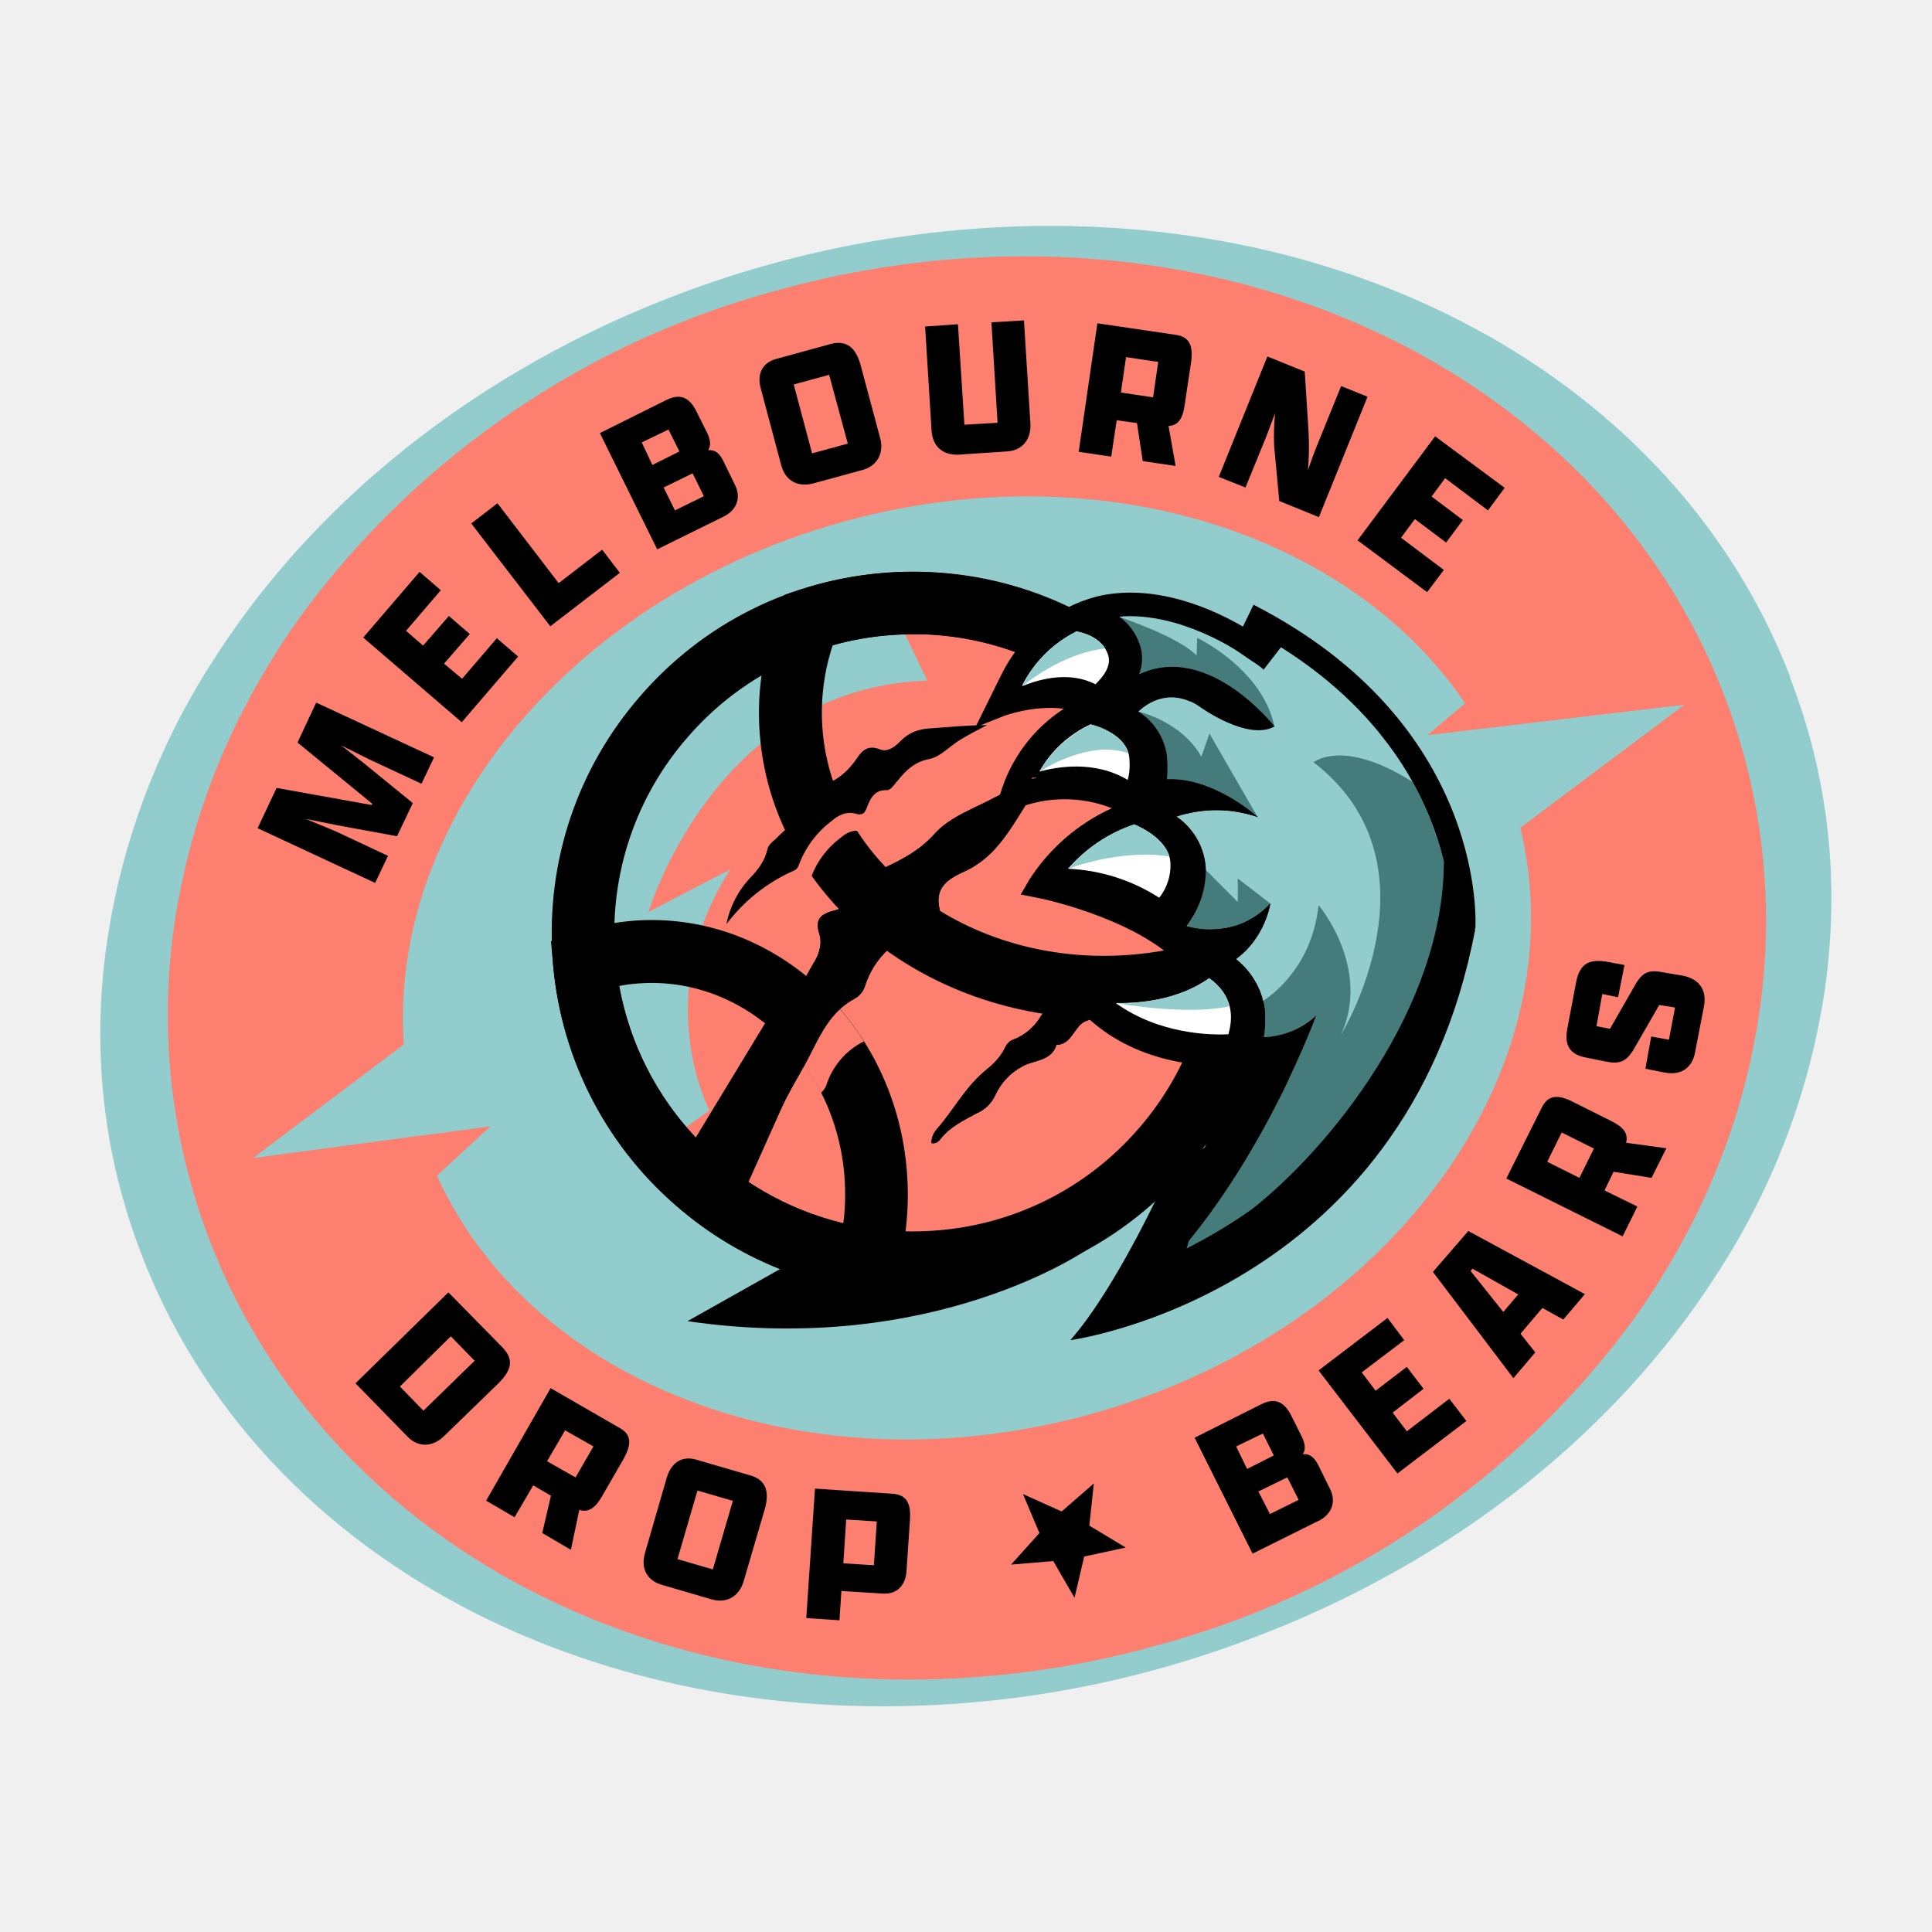
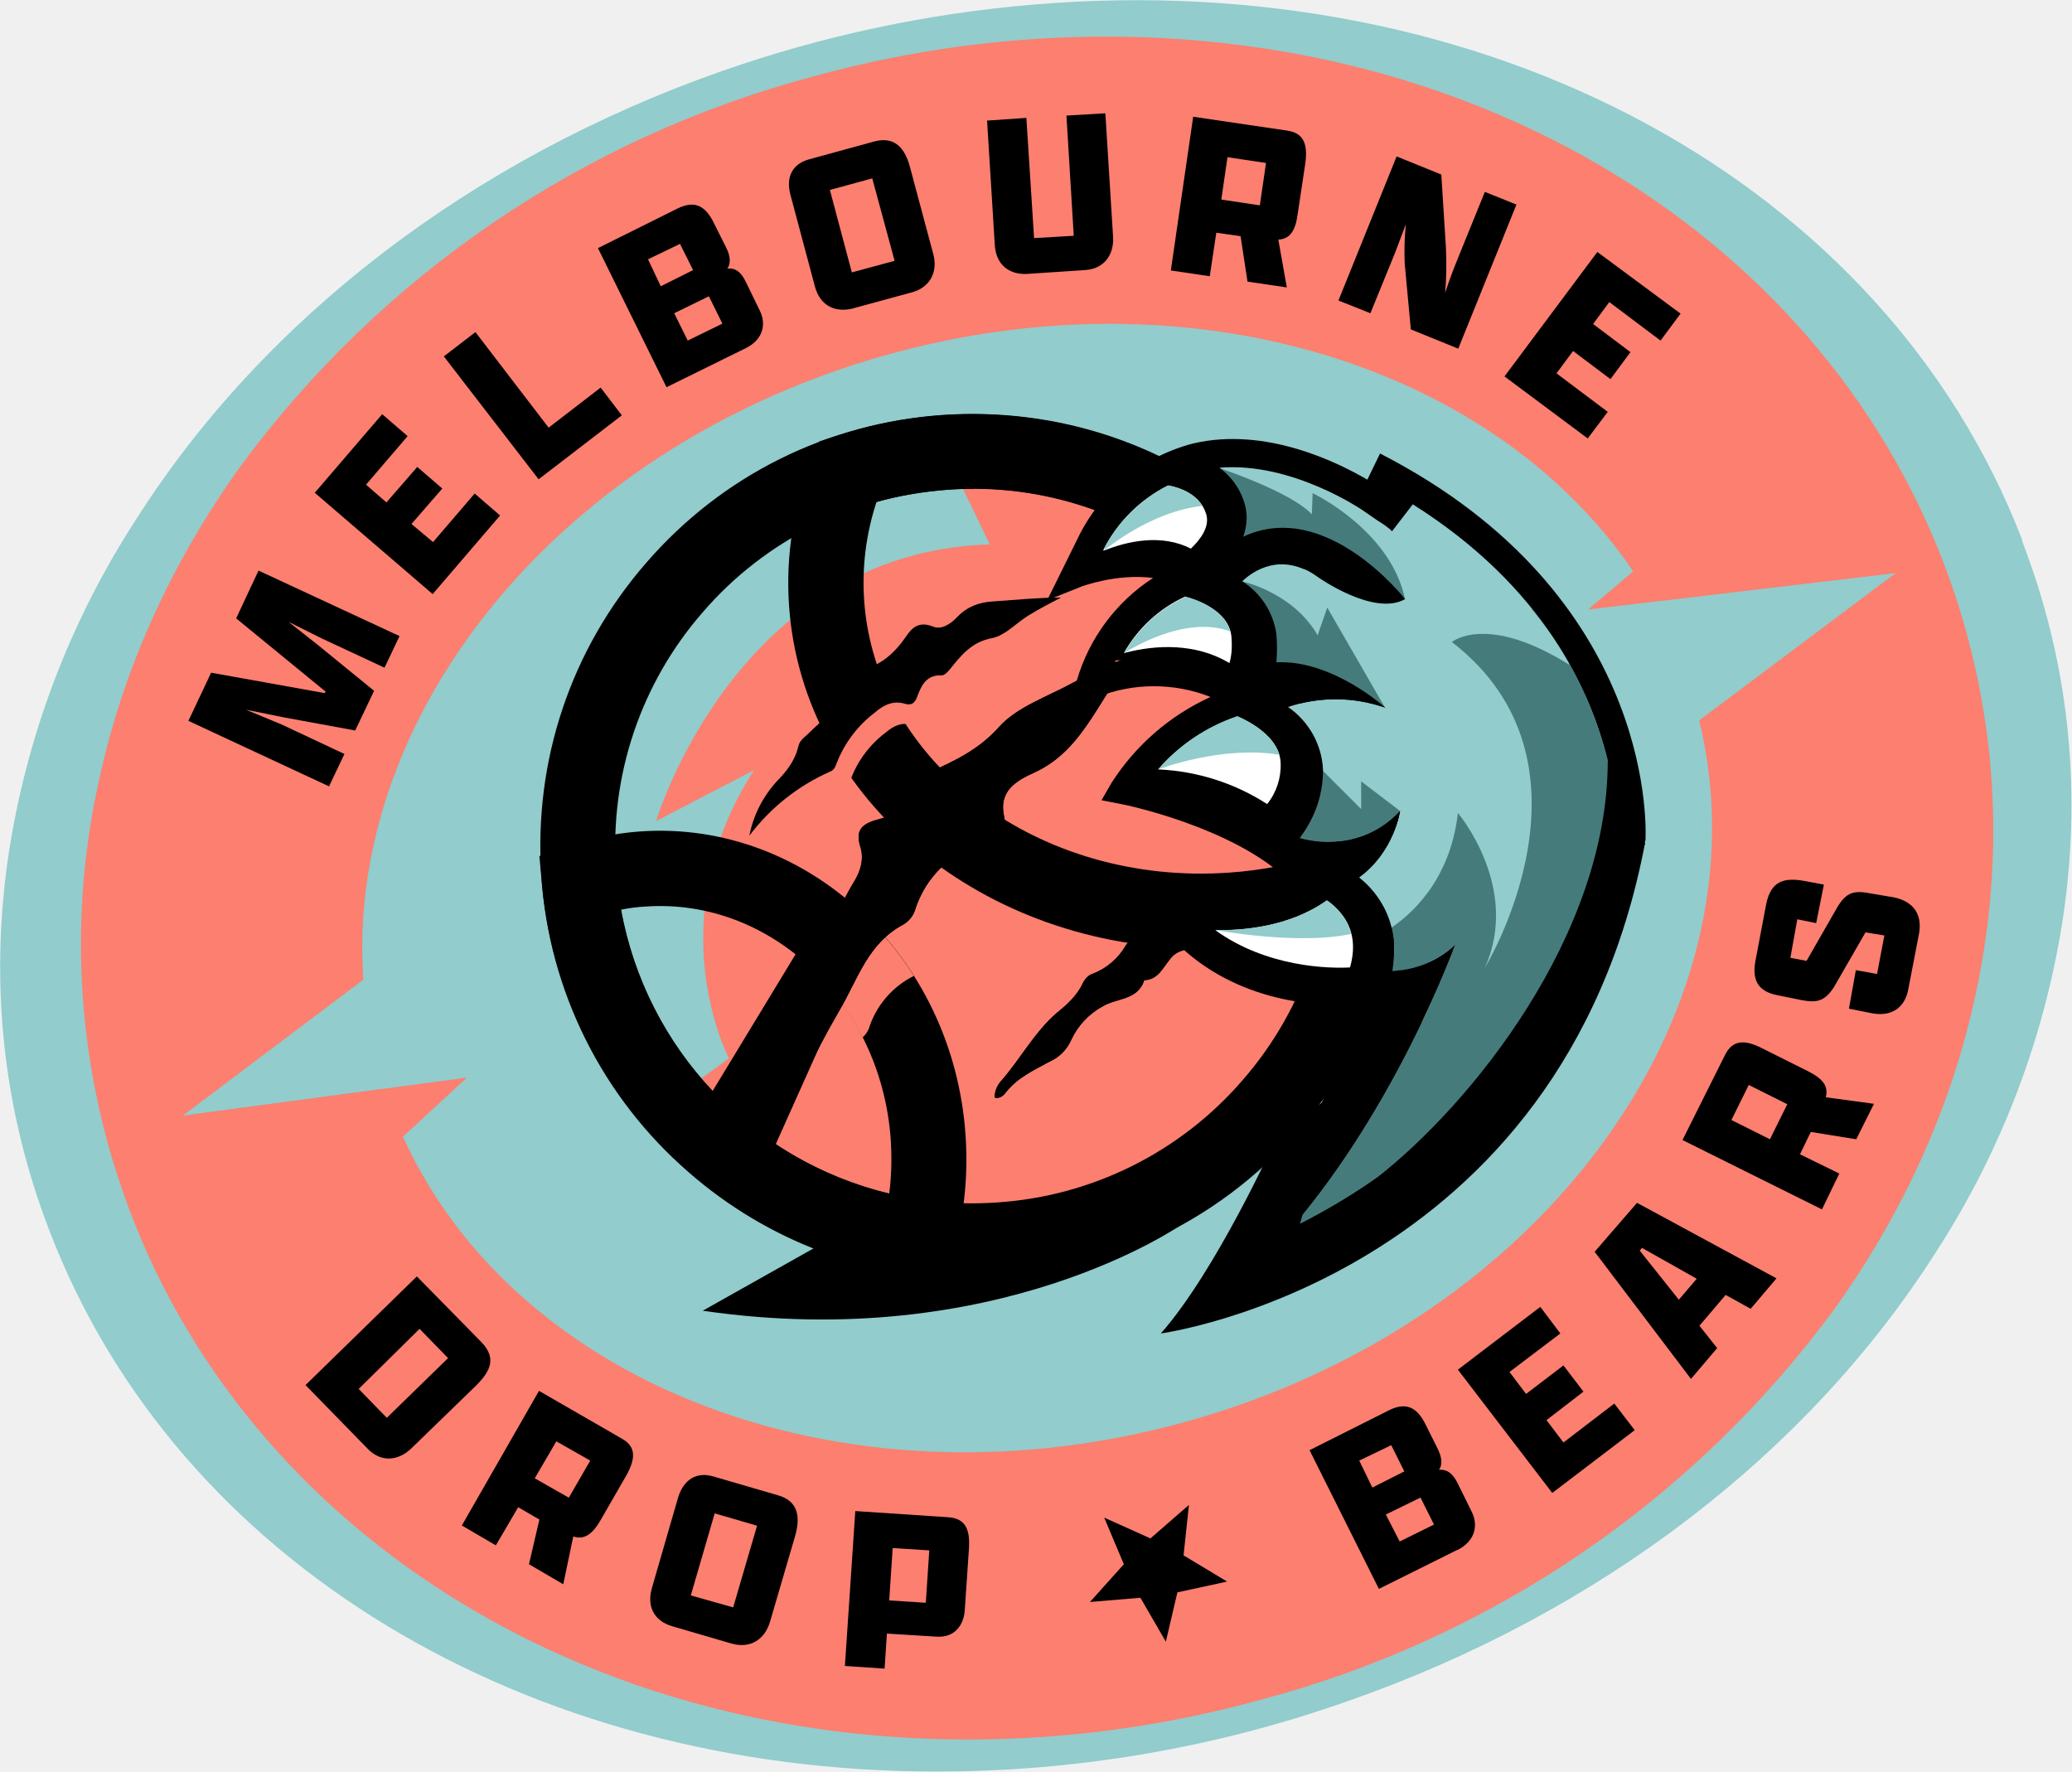
- <svg xmlns="http://www.w3.org/2000/svg" id="Layer_1" viewBox="0 0 600 600">
-   <defs>
-     <style>
+ <svg xmlns="http://www.w3.org/2000/svg" id="Layer_1" version="1.1" width="537.8" height="459.8">
+   <defs id="defs4834">
+     <style id="style4832">
      .cls-1{fill:#fc7f6f}.cls-2{fill:#fff}.cls-4{fill:#92cccc}.cls-5{fill:#457c7b}
    </style>
  </defs>
-   <path class="cls-4" d="M556 210.3c-35.8-93-139-149-256.8-139a327.2 327.2 0 0 0-80.6 17.2c-64.8 22.7-119 64.1-152.4 116.6a220.6 220.6 0 0 0-33 87.6c-4.8 33.3-1.2 66 10.8 97 33 86 123.7 140.2 230 140.2a320 320 0 0 0 107.3-18.4c64.8-22.7 119-64 152.4-116.6a220.6 220.6 0 0 0 33-87.5c4.8-33.4 1.2-66-10.8-97Z" />
-   <path class="cls-1" d="M282.5 521.6c-108.2 0-198-62.2-223.4-154.7a195.3 195.3 0 0 1-2.4-93.8c6.2-29 18.6-56.5 36.7-81.8a270.7 270.7 0 0 1 149-101.4 285.7 285.7 0 0 1 75.7-10.3c108.2 0 198 62.2 223.4 154.7 8.4 30.7 9.2 62.2 2.4 93.8-6.2 29-18.6 56.5-36.7 81.8a270.7 270.7 0 0 1-149 101.4 285.7 285.7 0 0 1-75.7 10.3Z" />
-   <path class="cls-1" d="M282.5 512.9c-104.2 0-190.6-59.6-215-148.3-8-29.3-8.8-59.4-2.3-89.6 6-27.8 18-54.2 35.4-78.6a261.9 261.9 0 0 1 144.1-98c24.2-6.6 48.8-10 73.4-10 104.2 0 190.6 59.6 215 148.2 8 29.3 8.8 59.5 2.3 89.7a212 212 0 0 1-35.3 78.6 261.9 261.9 0 0 1-144.2 98 278 278 0 0 1-73.4 10Z" />
-   <path d="m139.3 401.4 16.8 17.1c3.8 4 2.5 7.3-1.4 11.2L138 445.9c-3 3-7.5 4.2-11.4.3l-16.2-16.6 28.8-28.2Zm-7.8 36.7 15.9-15.5-7.4-7.6-15.8 15.6 7.3 7.5ZM151 466l20-34.9 21.5 12.4c3.6 2 3.7 5 1.2 9.5l-6.8 11.8c-2.1 3.6-4.2 5-7 4.1l-2.6 12.4-8.9-5.2 2.7-11.6-5.5-3.2-5.8 9.9-8.9-5.2Zm27.7-7.1 5.6-9.7-8.8-5-5.6 9.6 8.8 5Zm21.6 23.4 6.8-23.5c1.5-4.9 5-6.7 9.1-5.5l16.8 4.9c5 1.4 6 5.2 4.5 10.5l-6.5 22.2c-1.3 4.6-5 7.2-10 5.8l-15.4-4.5c-4.2-1.2-6.8-4.6-5.3-9.9Zm21.1 5 6.2-21.2-11-3.2-6.2 21.3 11 3.2Zm31.7-25 24.1 1.6c4.6.3 5.7 3.3 5.4 8.1l-1.1 16.2c-.3 3.6-2.5 7-7.3 6.7l-12.9-.8-.6 9.1-10.3-.7 2.7-40.2Zm18.3 23.8.9-13.6-9.5-.6-.9 13.6 9.5.6Zm137.9-13.7L389 482.5l-18-36 20.7-10.4c4.7-2.3 7.4-.4 9.5 3.9l3.1 6.2c1 2.1 1.3 4 .3 5.4 2.2-.2 3.7 1.1 4.9 3.6l3.6 7.3c1.6 3.2 1.2 7.4-3.7 9.9ZM395.6 452l-3.4-6.8-8.3 4 3.4 7 8.3-4.2Zm7.7 13.8-3.5-7-9 4.4 3.6 7 8.9-4.4Zm6.2-40.2 21.4-16.3 5.2 6.9-13.2 10 4.3 5.7 9.7-7.4 5.2 6.8-9.6 7.4 4.4 5.8 13.2-10.1 5.3 6.9-21.4 16.3-24.5-32Zm69.5-19.4-6.8 8 4.6 5.8-6.8 8-25-33 11-12.7 36.2 19.6-6.7 7.9-6.5-3.6Zm-12.2 1.3 4.7-5.5-14.2-8-.6.7 10.2 12.8ZM504 384l-36.2-18 11-22c1.9-3.9 4.9-4.2 9.5-1.9l12 6c4 2 5.4 3.9 4.7 6.8l12.5 1.7-4.6 9.2-11.8-1.9-2.8 5.8 10.2 5-4.6 9.3Zm-9-27.3-10-5-4.5 9.1 10 5 4.5-9.1Zm27.6-53.7c5 1 7.5 4.3 6.6 9.4l-2.8 14.5c-.8 4.4-4 7.2-9.4 6.2l-6-1.2 1.8-10 5.5 1 1.9-10-4.9-.8-8.3 14.4c-2.2 3.2-4 4-8.2 3.2l-6.4-1.3c-5.1-1-6.5-4-5.7-8.7l2.8-14.8c1.2-6 4.4-7.2 10.2-6.1l4.8.9-2 10-4.9-1-1.8 10 4.2.8 8.2-14.3c2.2-3.4 4-4.1 8.5-3.2l5.9 1Zm-408-67.2-8.6-4.3 7.6 6 14.6 11.9-4.9 10.3-18.5-3.4-9.9-2 9.2 3.8 16.4 7.7-4 8.4-36.5-17 5.9-12.5 29.5 5.3.2-.4-23.2-19 5.8-12.4 36.6 17-3.9 8.2-16.3-7.6Zm-1.8-37.8 17.5-20.4 6.6 5.7-10.8 12.6 5.3 4.6 8-9.2 6.5 5.6-8 9.2 5.6 4.7 10.8-12.6 6.6 5.7-17.5 20.4-30.6-26.3Zm33.5-35.4 8.2-6.3 19 24.8 13.5-10.4 5.5 7.2-21.6 16.6-24.6-32Zm78.3-2.1-20.5 10.1-17.8-36.1 20.7-10.3c4.7-2.3 7.4-.4 9.5 4l3.1 6.2c1 2 1.3 4 .3 5.4 2.2-.2 3.6 1 4.8 3.5l3.6 7.4c1.6 3.2 1.2 7.4-3.7 9.8ZM211 140.2l-3.4-6.8-8.3 4 3.3 7 8.4-4.2Zm7.6 13.9-3.5-7.1-9 4.4 3.5 7.1 9-4.4Zm24-9.7-6.3-23.6c-1.4-5 .7-8.3 5-9.4l16.8-4.6c5-1.3 7.8 1.4 9.2 6.7l6 22.4c1.3 4.5-.6 8.8-5.6 10.1l-15.4 4.2c-4.2 1-8.3-.5-9.7-5.8Zm20.7-6.6-5.8-21.4-11 3 5.7 21.4 11-3ZM318 99.5l2 32c.3 4.6-2.2 8.4-7.3 8.7l-15.1 1c-4.4.2-8-2.2-8.3-7.6l-2-32.2 10.2-.7 2 31.2 10.3-.6-1.9-31.2 10.2-.6Zm17 40.8 5.8-39.9 24.4 3.6c4.2.6 5.4 3.4 4.7 8.5l-2 13.3c-.6 4.3-2 6.3-5 6.5l2.2 12.4-10.2-1.5-1.8-11.8-6.3-.9-1.7 11.3-10.2-1.5Zm23.1-16.9 1.6-11-10-1.5-1.6 11 10 1.5Zm39.2 32.3-1.6-17.2a70 70 0 0 1 .3-10.2l-2.8 7.4-6.4 15.7-8.3-3.3 15.1-37.4 11.6 4.7 1.2 19c.2 4.2.1 8.1-.2 11.7 1-3.1 2.1-6 3-8.2l7.3-18 8.2 3.3-15.1 37.4-12.3-5Zm48.4-20.2 21.6 16-5.2 7-13.3-10-4.2 5.7 9.7 7.3-5.2 7-9.7-7.3-4.3 5.8 13.3 10-5.2 6.9-21.6-16.1 24.1-32.3Z" />
-   <ellipse class="cls-4" cx="300.3" cy="300.6" rx="177.3" ry="143.8" transform="rotate(-15.4 300.3 300.6)" />
-   <path d="M362.1 366s-15.3 33.9-29.7 50.2c0 0 104.2-14 125.7-127.4" />
-   <circle class="cls-1" cx="283.6" cy="289.7" r="102.5" />
-   <path class="cls-4" d="m288 211.4-11.5-23.9-20.8 3.6a102.5 102.5 0 0 0-50.5 164.7l15.1-11s-18.7-35.5 6.5-74.8l-25.4 13.2s20.8-69.8 86.6-71.8Z" />
-   <path d="M283.4 402c-27 0-53-9.7-73.5-27.6a111.5 111.5 0 0 1-38.3-77c-2-29.8 7.6-58.7 27.3-81.3 19.7-22.7 47-36.2 76.9-38.3 29.9-2 58.8 7.6 81.4 27.3 22.6 19.7 36.2 47 38.3 76.9 2 30-7.6 58.8-27.3 81.4a111.5 111.5 0 0 1-84.8 38.6Zm.3-205c-2.2 0-4.4 0-6.5.2a92.1 92.1 0 0 0-63.6 31.7A92.1 92.1 0 0 0 191 296a92.1 92.1 0 0 0 31.6 63.6 92.2 92.2 0 0 0 67.3 22.6 92.1 92.1 0 0 0 63.6-31.6 92.1 92.1 0 0 0 22.6-67.3 92.1 92.1 0 0 0-31.6-63.6 92 92 0 0 0-60.8-22.8Z" />
-   <path d="m276.8 402.1-8.6-1.2a112.6 112.6 0 0 1-96.4-101l-.7-7.6 7.2-2.5a74 74 0 0 1 19-3.9c43.3-3 81.2 32.3 84.4 78.7.7 10-.2 19.7-2.7 29.2l-2.2 8.3Zm-84.5-96a93 93 0 0 0 69.6 73.8c.6-4.6.7-9.2.4-14-2.5-35.6-31-62.8-63.7-60.5-2.1.1-4.2.4-6.3.8Z" />
-   <path class="cls-1" d="M257 309.2c-.6.5-1 1-1.2 1.9-.5 4.5-3.9 5.9-7.3 6.8-3.5 1-4.5 2.4-3.4 5.9l.2 1.4c3.8 4.2 7 9 9.7 14.2.7-.7 1.3-1.5 1.6-2.3a23 23 0 0 1 11.7-13.7 82 82 0 0 0-11.3-14.2Z" />
-   <path d="M342.8 316.3c-56.3 0-103.4-38.5-106.9-89-.9-13.1 1.2-26 6.1-38.4l1.7-4.2 4.3-1.4a112.4 112.4 0 0 1 147.4 115.6l-.5 6-5.5 2.2a121.2 121.2 0 0 1-46.6 9.2Zm-84.2-115.9a66.9 66.9 0 0 0-3.2 25.6c3 42.3 45.4 74 94.6 70.6 9-.6 17.9-2.4 26.3-5.3 0-2.7 0-5.3-.2-8a92.2 92.2 0 0 0-31.6-63.5 92.2 92.2 0 0 0-67.3-22.6c-6.3.4-12.6 1.5-18.6 3.2Z" />
-   <path class="cls-5" d="M368.5 387.8c5.6-2.9 12.4-6.7 19.7-11.8 29.1-19 64.7-63.5 60.2-108.4a99.6 99.6 0 0 0-19.6-39.3l-26.5 2.2 5.8 27.8-18.7 45.8 1 1.7a24.5 24.5 0 0 1 2 16.3c3.5 0 9.8-1 16.4-6.8 0 0-14 38.6-39.6 70l-.7 2.5Z" />
-   <path class="cls-4" d="M408 236.7s9-7.5 30.5 6c-1.6-4.4-8-12.4-12.2-17.3l-.5-.7-14-16.1c-5.2-1.6-9.4-4.6-14-7.5l-5 6.3c-1-1-2.1-7.3-3.5-8.3l-2.2 5.1-1.8-1.2c-.2-.2-18.7-13-37.7-11.4 2.6 2 5 4.6 6.4 8.5 1.2 3.3.9 6.5-.2 9.4 21.5-10.1 42 16.2 42 16.2-8 4.6-22.6-5.8-22.6-5.8-9.6-6.8-17-1.5-19.7 1.1 4.2 3 8.1 7.4 8.8 13.8a32 32 0 0 1 0 7.3c14.7-.8 28.4 11.7 28.4 11.7a39 39 0 0 0-25.3-.2 21 21 0 0 1 9 16.4 28 28 0 0 1-5.9 17.6c3.5 1 16 3.6 26-7 0 0-1.5 10.6-10.7 17.3a23.1 23.1 0 0 1 8.4 13c4.5-3 15.3-11.8 17.3-29.8 0 0 16.4 19.3 7 40.2 0 0 32.4-53-8.6-84.6Z" />
-   <path class="cls-5" d="M384.4 272.9v7.2l-10-10a28 28 0 0 1-5.9 17.5c3.5 1 16 3.6 26-7l-10-7.7ZM353.5 221s13.2 2.8 19.6 14l2.5-7.2 15 26-12.2-5.2-19.4-2.8-2-16.5m-9.4-37.7s18.5 6.1 24 12l.2-5.5s20.3 9.6 24 27.6l-23.5-9.3-10.2-5-9.5 3-3.8-14.3" />
-   <path d="m458 288.8.2-.7c0-.6 3.8-61-65.5-98.5l-3.4-1.8-3.3 6.8c-7.7-4.5-26.4-13.8-45.2-9.4a46 46 0 0 0-30 24.7l-7.9 16 9-3.6c.1 0 9-3.4 18.5-2.2a47.6 47.6 0 0 0-19.8 26.6l-2.2 7.7 7.3-3.3a40 40 0 0 1 29.6-.1 60 60 0 0 0-25.7 22.3l-2.6 4.5 5.1 1c.3 0 28.8 5.8 43.3 19.7a111 111 0 0 1-28.7 8.3l-6.8 1 4.7 5.1c15.7 17.2 37.8 18.5 48 18-3 11.7-12.3 42.2-31 64.5l-8 9.6 12-3.7c.7-.2 79.1-25 102.5-112.5Zm-9.6-21.2c0 45.3-35.5 89.2-60.2 108.4-8.3 5.8-16 10-22 12.9 27.5-31.9 42.6-73.6 42.6-73.6a25.2 25.2 0 0 1-16.3 6.8c1-6 .4-11.5-2.1-16.3a25.4 25.4 0 0 0-6.6-8c9.2-6.6 10.7-17.2 10.7-17.2-10 10.6-22.6 8-26 7 3-4 6-9.8 6-17.6a21 21 0 0 0-9.1-16.4 39 39 0 0 1 25.3.2S377 241.3 362.4 242c.2-2.1.2-4.6 0-7.3a19.4 19.4 0 0 0-9-13.8c2.9-2.6 10.2-8 19.8-1 0 0 14.5 10.3 22.6 5.7 0 0-20.5-26.3-42-16.2 1-2.9 1.3-6 .1-9.4a17.7 17.7 0 0 0-6.3-8.5c19-1.6 37.5 11.2 37.7 11.4l3.5 2.4s2.8 1.7 3.6 2.7l5.4-7c34 21.4 46.2 48.4 50.6 66.5Zm-128-25.7.3-.4h2.4c-1 0-1.8.3-2.7.4Z" />
-   <path class="cls-2" d="M352.2 256c2.8 1.2 11.1 5.3 11.3 12.2a16 16 0 0 1-3.5 10.6 56.7 56.7 0 0 0-28.3-9 47.3 47.3 0 0 1 20.5-13.7Zm-13.4-31c2.7.7 11.1 3.5 11.9 10.1.3 3.2 0 5.5-.5 7.1-10.4-6.2-22-4-27.4-2.6a35 35 0 0 1 16-14.7Zm-4.5-28.9c2.1.4 8 1.8 9.8 7.2 1.2 3.4-1.4 6.8-3.9 9.2-7.8-4-16.7-1.8-22.3.4l-.5.1a37.8 37.8 0 0 1 16.9-16.9Zm12.1 115.4c7 .2 19.4-.8 29.1-7.7a17 17 0 0 1 5 5.3c2 3.5 2.3 7.5 1 12.1-5.4.3-21.6 0-35-9.7Z" />
-   <path class="cls-4" d="M381.8 312.6c-.3-1.2-.7-2.4-1.3-3.5a17 17 0 0 0-5-5.3c-9.8 7-22 7.8-29 7.7 0 0 21.6 4 35.3 1Zm-47.5-116.5a38 38 0 0 0-16.5 16.1v.7s11.7-10 25.4-11.5c-2.4-3.8-7-5-9-5.3Zm28.9 69.9c-1.7-5.6-8.5-9-11-10a47 47 0 0 0-20.5 13.8s16.4-6.3 31.5-3.8Zm-12.8-32c-1.5-5.8-9-8.4-11.5-9a35 35 0 0 0-16 14.6s15.3-10.2 27.6-5.6Z" />
-   <path d="M338 387.8s-47.8 33.7-124.5 22.5l32-18" />
-   <path class="cls-1" d="M231.7 288.9c1-5 3.3-9.3 6.8-13a17 17 0 0 0 4.6-7.7c.3-1.3 1.2-2 2-2.8 4-4 8.7-7.2 11-12.6a4.7 4.7 0 0 1 2.8-2.6c4-1.4 6.8-4 9.1-7.5 1.4-2 3.1-3.6 6.2-2.4 2.2.9 4.3-.6 5.8-2.2a12 12 0 0 1 8.4-3.6c5.2-.4 10.3-.9 15.7-1l-7.7 4.4c-2.8 1.7-5.3 4.6-8.2 5-5 1-7.3 4.2-10 7.5-.4.6-1.2 1.3-1.8 1.2-3.6 0-4.8 2.5-5.8 5.2-.5 1.4-1.2 1.9-2.7 1.5-2.8-.9-5 .3-7 2a27 27 0 0 0-9 12.1c-.3.8-.7 1.4-1.5 1.7-7.7 3-13.3 8.6-18.6 14.8Z" />
-   <path d="M353.4 307c-5.7 2.7-9.7 8-15.9 10a6 6 0 0 0-2.9 2.3c-1.8 2.2-3 5.1-6.5 5.2-1.7 5.3-7.2 4.6-10.8 6.8a19 19 0 0 0-8.2 8.8 11 11 0 0 1-5.7 5.6c-4 2.2-8.2 4.1-11.2 7.9-.6.8-1.5 1.7-2.9 1.4-.1-1.7.7-3.3 1.7-4.4 5-5.7 8.6-12.6 14.4-17.6 2.7-2.2 5.3-4.5 6.8-7.8.5-1 1.4-2 2.4-2.3a17 17 0 0 0 8.7-7.4c1-1.5 2.3-2.7 4.6-1.9 1.5.6 3.3.2 4.2-1 3.4-4.4 8.4-4.6 13.2-5.3l7.6-1.5.5 1.2Z" />
-   <path d="M353.4 307c-5.7 2.7-9.7 8-15.9 10a6 6 0 0 0-2.9 2.3c-1.8 2.2-3 5.1-6.5 5.2-1.7 5.3-7.2 4.6-10.8 6.8a19 19 0 0 0-8.2 8.8 11 11 0 0 1-5.7 5.6c-4 2.2-8.2 4.1-11.2 7.9-.6.8-1.5 1.7-2.9 1.4-.1-1.7.7-3.3 1.7-4.4 5-5.7 8.6-12.6 14.4-17.6 2.7-2.2 5.3-4.5 6.8-7.8.5-1 1.4-2 2.4-2.3a17 17 0 0 0 8.7-7.4c1-1.5 2.3-2.7 4.6-1.9 1.5.6 3.3.2 4.2-1 3.4-4.4 8.4-4.6 13.2-5.3l7.6-1.5.5 1.2Zm-127.8 70.7c1.8-10.3 4.2-20 5-30 1-13.4 2.2-26.2 13.6-35.7 3.7-3.1 5.7-8.3 8.3-12.6 1.8-2.8 2.9-6 2-9.2-1.4-4.3-.1-6.1 4.1-7.3 4.2-1.1 8.4-2.8 9-8.4.3-2.4 2.9-3.2 4.9-4 6.5-3 12.6-5.8 17.8-11.6 4.8-5.4 12.8-8 19.5-11.7A106 106 0 0 1 326 240c-9.4 9.8-12.9 24.4-26.4 30.6-4.8 2.2-9.5 4.8-7.8 11.8.7 2.7-2.2 4.3-4.3 5.2-8.9 3.8-16 9.3-19 19a6.9 6.9 0 0 1-3 3.5c-9.2 4.9-11.8 14.3-16.6 22.4a258.6 258.6 0 0 0-18.3 38.7c-.9 2.3-2 4.7-5 6.5Z" />
-   <path d="M225.6 377.7c1.8-10.3 4.2-20 5-30 1-13.4 2.2-26.2 13.6-35.7 3.7-3.1 5.7-8.3 8.3-12.6 1.8-2.8 2.9-6 2-9.2-1.4-4.3-.1-6.1 4.1-7.3 4.2-1.1 8.4-2.8 9-8.4.3-2.4 2.9-3.2 4.9-4 6.5-3 12.6-5.8 17.8-11.6 4.8-5.4 12.8-8 19.5-11.7A106 106 0 0 1 326 240c-9.4 9.8-12.9 24.4-26.4 30.6-4.8 2.2-9.5 4.8-7.8 11.8.7 2.7-2.2 4.3-4.3 5.2-8.9 3.8-16 9.3-19 19a6.9 6.9 0 0 1-3 3.5c-9.2 4.9-11.8 14.3-16.6 22.4a258.6 258.6 0 0 0-18.3 38.7c-.9 2.3-2 4.7-5 6.5Z" />
-   <path d="m240.8 312.5-27.3 45 17.1 13.7 24.6-54.9-14.4-3.8zM225.6 287a29.1 29.1 0 0 1 7.5-14.5c2.4-2.5 4.4-5.2 5.2-8.6.3-1.5 1.3-2.2 2.3-3.1 4.4-4.4 9.7-8.1 12.3-14.2a5.2 5.2 0 0 1 3-2.9c4.5-1.5 7.7-4.5 10.3-8.3 1.6-2.4 3.4-4.1 7-2.7 2.3 1 4.7-.7 6.4-2.5 2.6-2.7 5.7-3.8 9.3-4 5.8-.4 11.6-1 17.6-1-2.9 1.5-5.8 3-8.7 4.8-3 1.9-5.8 5-9.1 5.7-5.5 1-8.2 4.6-11.2 8.3-.5.6-1.3 1.4-2 1.4-4-.2-5.3 2.7-6.4 5.7-.6 1.5-1.4 2.1-3 1.7-3.2-1-5.7.3-8 2.3a30.3 30.3 0 0 0-10 13.5c-.3.9-.8 1.5-1.6 1.8a53 53 0 0 0-20.9 16.6Z" />
-   <path class="cls-4" d="m139.7 313.6-61.2 46.1 82.7-11.1m293.3-121.7 68.7-8.1-60.3 45.2" />
-   <path class="cls-1" d="m78.5 359.7 73.8-9.9-23.2 21.4m394.1-152.4-79.9 9.5 21.9-18.5 58 9z" />
-   <path d="m329.7 469.4 10-8.7-1.4 13.1 11.3 6.8-12.9 2.8-3 12.8-6.6-11.4-13.1 1.1 8.8-9.8-5.1-12.1 12 5.4z" />
+   <g id="g4962" transform="translate(-31.1 -70.1)">
+     <path class="cls-4" d="M556 210.3c-35.8-93-139-149-256.8-139a327.2 327.2 0 0 0-80.6 17.2c-64.8 22.7-119 64.1-152.3 116.6a220.6 220.6 0 0 0-33.1 87.6c-4.8 33.3-1.2 66 10.8 97 33 86 123.7 140.2 230 140.2a320 320 0 0 0 107.3-18.4c64.8-22.7 119-64 152.4-116.6a220.6 220.6 0 0 0 33-87.5c4.8-33.4 1.2-66-10.8-97z" id="path4838" fill="#92cccc" />
+     <path class="cls-1" d="M282.5 521.6c-108.2 0-198-62.2-223.4-154.7a195.3 195.3 0 0 1-2.4-93.8c6.2-29 18.6-56.5 36.7-81.8a270.7 270.7 0 0 1 149-101.4 285.7 285.7 0 0 1 75.7-10.3c108.2 0 198 62.2 223.4 154.7 8.4 30.6 9.2 62.2 2.4 93.8-6.2 29-18.6 56.5-36.7 81.8a270.7 270.7 0 0 1-149 101.4 285.7 285.7 0 0 1-75.7 10.3z" id="path4840" fill="#fc7f6f" />
+     <path class="cls-1" d="M282.5 512.9c-104.2 0-190.6-59.6-215-148.3-8-29.3-8.8-59.4-2.3-89.6 6-27.8 18-54.2 35.4-78.6a261.9 261.9 0 0 1 144.1-98c24.2-6.6 48.8-10 73.4-10 104.2 0 190.6 59.6 215 148.2 8 29.3 8.8 59.5 2.3 89.7a212 212 0 0 1-35.3 78.6 261.9 261.9 0 0 1-144.2 98 278 278 0 0 1-73.4 10z" id="path4842" fill="#fc7f6f" />
+     <g id="g4862">
+       <path d="m139.3 401.4 16.8 17.1c3.8 4 2.5 7.3-1.4 11.2L138 445.9c-3 3-7.5 4.2-11.4.3l-16.2-16.6zm-7.8 36.7 15.9-15.5-7.4-7.6-15.8 15.6z" id="path4844" />
+       <path d="m151 466 20-34.9 21.5 12.4c3.6 2 3.7 5 1.2 9.5l-6.8 11.8c-2.1 3.6-4.2 5-7 4.1l-2.6 12.4-8.9-5.2 2.7-11.6-5.5-3.2-5.8 9.9-8.9-5.2zm27.7-7.1 5.6-9.7-8.8-5-5.6 9.6 8.8 5z" id="path4846" />
+       <path d="m200.3 482.3 6.8-23.5c1.5-4.9 5-6.7 9.1-5.5l16.8 4.9c5 1.4 6 5.2 4.5 10.5l-6.5 22.2c-1.3 4.6-5 7.2-10 5.8l-15.4-4.5c-4.2-1.2-6.8-4.6-5.3-9.9zm21.1 5 6.2-21.2-11-3.2-6.2 21.3z" id="path4848" />
+       <path d="m253.1 462.3 24.1 1.6c4.6.3 5.7 3.3 5.4 8.1l-1.1 16.2c-.3 3.6-2.5 7-7.3 6.7l-12.9-.8-.6 9.1-10.3-.7 2.7-40.2zm18.3 23.8.9-13.6-9.5-.6-.9 13.6 9.5.6z" id="path4850" />
+       <path d="M409.3 472.4 389 482.5l-18-36 20.7-10.4c4.7-2.3 7.4-.4 9.5 3.9l3.1 6.2c1 2.1 1.3 4 .3 5.4 2.2-.2 3.7 1.1 4.9 3.6l3.6 7.3c1.6 3.2 1.2 7.4-3.7 9.9zM395.6 452l-3.4-6.8-8.3 4 3.4 7zm7.7 13.8-3.5-7-9 4.4 3.6 7z" id="path4852" />
+       <path d="m409.5 425.6 21.4-16.3 5.2 6.9-13.2 10 4.3 5.7 9.7-7.4 5.2 6.8-9.6 7.4 4.4 5.8 13.2-10.1 5.3 6.9-21.4 16.3z" id="path4854" />
+       <path d="m479 406.2-6.8 8 4.6 5.8-6.8 8-25-33 11-12.7 36.2 19.6-6.7 7.9-6.5-3.6zm-12.2 1.3 4.7-5.5-14.2-8-.6.7 10.2 12.8z" id="path4856" />
+       <path d="m504 384-36.2-18 11-22c1.9-3.9 4.9-4.2 9.5-1.9l12 6c4 2 5.4 3.9 4.7 6.8l12.5 1.7-4.6 9.2-11.8-1.9-2.8 5.8 10.2 5zm-9-27.3-10-5-4.5 9.1 10 5z" id="path4858" />
+       <path d="M522.6 303c5 1 7.5 4.3 6.6 9.4l-2.8 14.5c-.8 4.4-4 7.2-9.4 6.2l-6-1.2 1.8-10 5.5 1 1.9-10-4.9-.8-8.3 14.4c-2.2 3.2-4 4-8.2 3.2l-6.4-1.3c-5.1-1-6.5-4-5.7-8.7l2.8-14.8c1.2-6 4.4-7.2 10.2-6.1l4.8.9-2 10-4.9-1-1.8 10 4.2.8 8.2-14.3c2.2-3.4 4-4.1 8.5-3.2l5.9 1z" id="path4860" />
+     </g>
+     <g id="g4882">
+       <path d="m114.6 235.8-8.6-4.3 7.6 6 14.6 11.9-4.9 10.3-18.5-3.4-9.9-2 9.2 3.8 16.4 7.7-4 8.4-36.5-17 5.9-12.5 29.5 5.3.2-.4-23.2-19 5.8-12.4 36.6 17-3.9 8.2z" id="path4864" />
+       <path d="m112.8 198 17.5-20.4 6.6 5.7-10.8 12.6 5.3 4.6 8-9.2 6.5 5.6-8 9.2 5.6 4.7 10.8-12.6 6.6 5.7-17.5 20.4-30.6-26.3z" id="path4866" />
+       <path d="m146.3 162.6 8.2-6.3 19 24.8 13.5-10.4 5.5 7.2-21.6 16.6z" id="path4868" />
+       <path d="m224.6 160.5-20.5 10.1-17.8-36.1 20.7-10.3c4.7-2.3 7.4-.4 9.5 4l3.1 6.2c1 2 1.3 4 .3 5.4 2.2-.2 3.6 1 4.8 3.5l3.6 7.4c1.6 3.2 1.2 7.4-3.7 9.8zM211 140.2l-3.4-6.8-8.3 4 3.3 7zm7.6 13.9-3.5-7.1-9 4.4 3.5 7.1z" id="path4870" />
+       <path d="m242.6 144.4-6.3-23.6c-1.4-5 .7-8.3 5-9.4l16.8-4.6c5-1.3 7.8 1.4 9.2 6.7l6 22.4c1.3 4.5-.6 8.8-5.6 10.1l-15.4 4.2c-4.2 1-8.3-.5-9.7-5.8zm20.7-6.6-5.8-21.4-11 3 5.7 21.4z" id="path4872" />
+       <path d="m318 99.5 2 32c.3 4.6-2.2 8.4-7.3 8.7l-15.1 1c-4.4.2-8-2.2-8.3-7.6l-2-32.2 10.2-.7 2 31.2 10.3-.6-1.9-31.2 10.2-.6z" id="path4874" />
+       <path d="m335 140.3 5.8-39.9 24.4 3.6c4.2.6 5.4 3.4 4.7 8.5l-2 13.3c-.6 4.3-2 6.3-5 6.5l2.2 12.4-10.2-1.5-1.8-11.8-6.3-.9-1.7 11.3zm23.1-16.9 1.6-11-10-1.5-1.6 11z" id="path4876" />
+       <path d="m397.3 155.7-1.6-17.2a70 70 0 0 1 .3-10.2l-2.8 7.4-6.4 15.7-8.3-3.3 15.1-37.4 11.6 4.7 1.2 19c.2 4.2.1 8.1-.2 11.7 1-3.1 2.1-6 3-8.2l7.3-18 8.2 3.3-15.1 37.4-12.3-5z" id="path4878" />
+       <path d="m445.7 135.5 21.6 16-5.2 7-13.3-10-4.2 5.7 9.7 7.3-5.2 7-9.7-7.3-4.3 5.8 13.3 10-5.2 6.9-21.6-16.1z" id="path4880" />
+     </g>
+     <ellipse class="cls-4" cx="300.3" cy="300.6" rx="177.3" ry="143.8" transform="rotate(-15.4 300.3 300.6)" id="ellipse4884" fill="#92cccc" />
+     <g id="g4936">
+       <path d="M362.1 366s-15.3 33.9-29.7 50.2c0 0 104.2-14 125.7-127.4" id="path4886" />
+       <g id="g4902">
+         <g id="g4894">
+           <circle class="cls-1" cx="283.5" cy="289.7" r="102.5" id="circle4888" fill="#fc7f6f" />
+           <path class="cls-4" d="m288 211.4-11.5-23.9-20.8 3.6a102.5 102.5 0 0 0-50.5 164.7l15.1-11s-18.7-35.5 6.5-74.8l-25.4 13.2s20.8-69.8 86.6-71.8z" id="path4890" fill="#92cccc" />
+           <path d="M283.4 402c-27 0-53-9.7-73.5-27.6a111.5 111.5 0 0 1-38.3-77c-2-29.8 7.6-58.7 27.3-81.3 19.7-22.7 47-36.2 76.9-38.3 29.9-2 58.8 7.6 81.4 27.3 22.6 19.7 36.2 47 38.3 76.9 2 30-7.6 58.8-27.3 81.4a111.5 111.5 0 0 1-84.8 38.6zm.3-205c-2.2 0-4.4 0-6.5.2a92.1 92.1 0 0 0-63.6 31.7A92.1 92.1 0 0 0 191 296a92.1 92.1 0 0 0 31.6 63.6 92.2 92.2 0 0 0 67.3 22.6 92.1 92.1 0 0 0 63.6-31.6 92.1 92.1 0 0 0 22.6-67.3 92.1 92.1 0 0 0-31.7-63.6 92 92 0 0 0-60.7-22.8Z" id="path4892" />
+         </g>
+         <path d="m276.8 402.1-8.6-1.2a112.6 112.6 0 0 1-96.4-101l-.7-7.6 7.2-2.5a74 74 0 0 1 19-3.9c43.3-3 81.2 32.3 84.4 78.7.7 10-.2 19.7-2.7 29.2l-2.2 8.3zm-84.5-96a93 93 0 0 0 69.6 73.8c.6-4.6.7-9.2.4-14-2.5-35.6-31-62.8-63.7-60.5-2.1.1-4.2.4-6.3.8z" id="path4896" />
+         <path class="cls-1" d="M257 309.2c-.6.5-1 1-1.2 1.9-.5 4.5-3.9 5.9-7.3 6.8-3.5 1-4.5 2.4-3.4 5.9l.2 1.4c3.8 4.2 7 9 9.7 14.2.7-.7 1.3-1.5 1.6-2.3a23 23 0 0 1 11.7-13.7 82 82 0 0 0-11.3-14.2z" id="path4898" fill="#fc7f6f" />
+         <path d="M342.8 316.3c-56.3 0-103.4-38.5-106.9-89-.9-13.1 1.2-26 6.1-38.4l1.7-4.2 4.3-1.4a112.4 112.4 0 0 1 147.4 115.6l-.5 6-5.5 2.2a121.2 121.2 0 0 1-46.6 9.2zm-84.2-115.9a66.9 66.9 0 0 0-3.2 25.6c3 42.3 45.4 74 94.6 70.6 9-.6 17.9-2.4 26.3-5.3 0-2.6 0-5.3-.2-8a92.2 92.2 0 0 0-31.6-63.5 92.2 92.2 0 0 0-67.3-22.6c-6.3.5-12.6 1.5-18.6 3.2z" id="path4900" />
+       </g>
+       <g id="g4932">
+         <path class="cls-5" d="M368.5 387.8c5.6-2.9 12.4-6.7 19.7-11.8 29.1-19 64.7-63.5 60.2-108.4a99.6 99.6 0 0 0-19.6-39.3l-26.5 2.2 5.8 27.8-18.7 45.8 1 1.7a24.5 24.5 0 0 1 2 16.3c3.5 0 9.8-1 16.4-6.8 0 0-14 38.6-39.6 70l-.7 2.5z" id="path4904" fill="#457c7b" />
+         <path class="cls-4" d="M408 236.7s9-7.5 30.5 6c-1.6-4.4-8-12.4-12.2-17.3l-.5-.7-14-16.1c-5.2-1.6-9.4-4.6-14-7.5l-5 6.3c-1-1-2.1-7.3-3.5-8.3l-2.2 5.1-1.8-1.2c-.2-.2-18.7-13-37.7-11.4 2.6 2 5 4.6 6.4 8.5 1.2 3.3.9 6.5-.2 9.4 21.5-10.1 42 16.2 42 16.2-8 4.6-22.6-5.8-22.6-5.8-9.6-6.8-17-1.5-19.7 1.1 4.2 3 8.1 7.4 8.8 13.8a32 32 0 0 1 0 7.3c14.7-.8 28.4 11.7 28.4 11.7a39 39 0 0 0-25.3-.2 21 21 0 0 1 9 16.4 28 28 0 0 1-5.9 17.6c3.5 1 16 3.6 26-7 0 0-1.5 10.6-10.7 17.3a23.1 23.1 0 0 1 8.4 13c4.5-3 15.3-11.8 17.3-29.8 0 0 16.4 19.3 7 40.2 0 0 32.4-53-8.6-84.6z" id="path4906" fill="#92cccc" />
+         <path class="cls-5" d="M384.4 272.9v7.2l-10-10a28 28 0 0 1-5.9 17.5c3.5 1 16 3.6 26-7z" id="path4908" fill="#457c7b" />
+         <path class="cls-5" d="M353.5 221s13.2 2.8 19.6 14l2.5-7.2 15 26-12.2-5.2-19.4-2.8-2-16.5" id="path4910" fill="#457c7b" />
+         <path class="cls-5" d="M347.6 191.6s18.5 6.1 24 12l.2-5.5s20.3 9.6 24 27.6l-23.5-9.3-10.2-5-9.5 3-3.8-14.3" id="path4912" fill="#457c7b" />
+         <path d="m458 288.8.2-.7c0-.6 3.8-61-65.5-98.5l-3.4-1.8-3.3 6.8c-7.7-4.5-26.4-13.8-45.2-9.4a46 46 0 0 0-30 24.7l-7.9 16 9-3.6c.1 0 9-3.4 18.5-2.2a47.6 47.6 0 0 0-19.8 26.6l-2.2 7.7 7.3-3.3a40 40 0 0 1 29.6-.1 60 60 0 0 0-25.7 22.3l-2.6 4.5 5.1 1c.3 0 28.8 5.8 43.3 19.7a111 111 0 0 1-28.7 8.3l-6.8 1 4.7 5.1c15.7 17.2 37.8 18.5 48 18-3 11.7-12.3 42.2-31 64.5l-8 9.6 12-3.7c.7-.2 79.1-25 102.5-112.5zm-9.6-21.2c0 45.3-35.5 89.2-60.2 108.4-8.3 5.8-16 10-22 12.9 27.5-31.9 42.6-73.6 42.6-73.6a25.2 25.2 0 0 1-16.3 6.8c1-6 .4-11.5-2.1-16.3a25.4 25.4 0 0 0-6.6-8c9.2-6.6 10.7-17.2 10.7-17.2-10 10.6-22.6 8-26 7 3-4 6-9.8 6-17.6a21 21 0 0 0-9.1-16.4 39 39 0 0 1 25.3.2S377 241.3 362.4 242c.2-2.1.2-4.6 0-7.3a19.4 19.4 0 0 0-9-13.8c2.9-2.6 10.2-8 19.8-1 0 0 14.5 10.3 22.6 5.7 0 0-20.5-26.3-42-16.2 1-2.9 1.3-6 .1-9.4a17.7 17.7 0 0 0-6.3-8.5c19-1.6 37.5 11.2 37.7 11.4l3.5 2.4s2.8 1.7 3.6 2.7l5.4-7c34 21.4 46.2 48.4 50.6 66.5zm-128-25.7.3-.4h2.4c-1 0-1.8.3-2.7.4z" id="path4914" />
+         <path class="cls-2" d="M352.2 256c2.8 1.2 11.1 5.3 11.3 12.2a16 16 0 0 1-3.5 10.6 56.7 56.7 0 0 0-28.3-9 47.3 47.3 0 0 1 20.5-13.7z" id="path4916" fill="#fff" />
+         <path class="cls-2" d="M338.8 225c2.7.7 11.1 3.5 11.9 10.1.3 3.2 0 5.5-.5 7.1-10.4-6.2-22-4-27.4-2.6a35 35 0 0 1 16-14.7z" id="path4918" fill="#fff" />
+         <path class="cls-2" d="M334.3 196.1c2.1.4 8 1.8 9.8 7.2 1.2 3.4-1.4 6.8-3.9 9.2-7.8-4-16.7-1.8-22.3.4l-.5.1a37.8 37.8 0 0 1 16.9-16.9z" id="path4920" fill="#fff" />
+         <path class="cls-2" d="M346.4 311.5c7 .2 19.4-.8 29.1-7.7a17 17 0 0 1 5 5.3c2 3.5 2.3 7.5 1 12.1-5.4.3-21.6 0-35-9.7z" id="path4922" fill="#fff" />
+         <path class="cls-4" d="M381.8 312.6c-.3-1.2-.7-2.4-1.3-3.5a17 17 0 0 0-5-5.3c-9.8 7-22 7.8-29 7.7 0 0 21.6 4 35.3 1z" id="path4924" fill="#92cccc" />
+         <path class="cls-4" d="M334.3 196.1a38 38 0 0 0-16.5 16.1v.7s11.7-10 25.4-11.5c-2.4-3.8-7-5-9-5.3z" id="path4926" fill="#92cccc" />
+         <path class="cls-4" d="M363.2 266c-1.7-5.6-8.5-9-11-10a47 47 0 0 0-20.5 13.8s16.4-6.3 31.5-3.8z" id="path4928" fill="#92cccc" />
+         <path class="cls-4" d="M350.4 234c-1.5-5.8-9-8.4-11.5-9a35 35 0 0 0-16 14.6s15.3-10.2 27.6-5.6z" id="path4930" fill="#92cccc" />
+       </g>
+       <path d="M338 387.8s-47.8 33.7-124.5 22.5l32-18" id="path4934" />
+     </g>
+     <path class="cls-1" d="M231.7 288.9c1-5 3.3-9.3 6.8-13a17 17 0 0 0 4.6-7.7c.3-1.3 1.2-2 2-2.8 4-4 8.7-7.2 11-12.6a4.7 4.7 0 0 1 2.8-2.6c4-1.4 6.8-4 9.1-7.5 1.4-2 3.1-3.6 6.2-2.4 2.2.9 4.3-.6 5.8-2.2a12 12 0 0 1 8.4-3.6c5.2-.4 10.3-.9 15.7-1l-7.7 4.4c-2.8 1.7-5.3 4.6-8.2 5-5 1-7.3 4.2-10 7.5-.4.6-1.2 1.3-1.8 1.2-3.6 0-4.8 2.5-5.8 5.2-.5 1.4-1.2 1.9-2.7 1.5-2.8-.9-5 .3-7 2a27 27 0 0 0-9 12.1c-.3.8-.7 1.4-1.5 1.7-7.7 3-13.3 8.6-18.6 14.8z" id="path4938" fill="#fc7f6f" />
+     <path d="M353.4 307c-5.7 2.7-9.7 8-15.9 10a6 6 0 0 0-2.9 2.3c-1.8 2.2-3 5.1-6.5 5.2-1.7 5.3-7.2 4.6-10.8 6.8a19 19 0 0 0-8.2 8.8 11 11 0 0 1-5.7 5.6c-4 2.2-8.2 4.1-11.2 7.9-.6.8-1.5 1.7-2.9 1.4-.1-1.7.7-3.3 1.7-4.4 5-5.7 8.6-12.6 14.4-17.6 2.7-2.2 5.3-4.5 6.8-7.8.5-1 1.4-2 2.4-2.3a17 17 0 0 0 8.7-7.4c1-1.5 2.3-2.7 4.6-1.9 1.5.6 3.3.2 4.2-1 3.4-4.4 8.4-4.6 13.2-5.3l7.6-1.5.5 1.2z" id="path4940" />
+     <path d="M353.4 307c-5.7 2.7-9.7 8-15.9 10a6 6 0 0 0-2.9 2.3c-1.8 2.2-3 5.1-6.5 5.2-1.7 5.3-7.2 4.6-10.8 6.8a19 19 0 0 0-8.2 8.8 11 11 0 0 1-5.7 5.6c-4 2.2-8.2 4.1-11.2 7.9-.6.8-1.5 1.7-2.9 1.4-.1-1.7.7-3.3 1.7-4.4 5-5.7 8.6-12.6 14.4-17.6 2.7-2.2 5.3-4.5 6.8-7.8.5-1 1.4-2 2.4-2.3a17 17 0 0 0 8.7-7.4c1-1.5 2.3-2.7 4.6-1.9 1.5.6 3.3.2 4.2-1 3.4-4.4 8.4-4.6 13.2-5.3l7.6-1.5.5 1.2z" id="path4942" />
+     <path d="M225.6 377.7c1.8-10.3 4.2-20 5-30 1-13.4 2.2-26.2 13.6-35.7 3.7-3.1 5.7-8.3 8.3-12.6 1.8-2.8 2.9-6 2-9.2-1.4-4.3-.1-6.1 4.1-7.3 4.2-1.1 8.4-2.8 9-8.4.3-2.4 2.9-3.2 4.9-4 6.5-3 12.6-5.8 17.8-11.6 4.8-5.4 12.8-8 19.5-11.7A106 106 0 0 1 326 240c-9.4 9.8-12.9 24.4-26.4 30.6-4.8 2.2-9.5 4.8-7.8 11.8.7 2.7-2.2 4.3-4.3 5.2-8.9 3.8-16 9.3-19 19a6.9 6.9 0 0 1-3 3.5c-9.2 4.9-11.8 14.3-16.6 22.4a258.6 258.6 0 0 0-18.3 38.7c-.9 2.3-2 4.7-5 6.5z" id="path4944" />
+     <path d="M225.6 377.7c1.8-10.3 4.2-20 5-30 1-13.4 2.2-26.2 13.6-35.7 3.7-3.1 5.7-8.3 8.3-12.6 1.8-2.8 2.9-6 2-9.2-1.4-4.3-.1-6.1 4.1-7.3 4.2-1.1 8.4-2.8 9-8.4.3-2.4 2.9-3.2 4.9-4 6.5-3 12.6-5.8 17.8-11.6 4.8-5.4 12.8-8 19.5-11.7A106 106 0 0 1 326 240c-9.4 9.8-12.9 24.4-26.4 30.6-4.8 2.2-9.5 4.8-7.8 11.8.7 2.7-2.2 4.3-4.3 5.2-8.9 3.8-16 9.3-19 19a6.9 6.9 0 0 1-3 3.5c-9.2 4.9-11.8 14.3-16.6 22.4a258.6 258.6 0 0 0-18.3 38.7c-.9 2.3-2 4.7-5 6.5z" id="path4946" />
+     <path id="polygon4948" d="m230.6 371.2 24.6-54.9-14.4-3.8-27.3 45z" />
+     <path d="M225.6 287a29.1 29.1 0 0 1 7.5-14.5c2.4-2.5 4.4-5.2 5.2-8.6.3-1.5 1.3-2.2 2.3-3.1 4.4-4.4 9.7-8.1 12.3-14.2a5.2 5.2 0 0 1 3-2.9c4.5-1.5 7.7-4.5 10.3-8.3 1.6-2.4 3.4-4.1 7-2.7 2.3 1 4.7-.7 6.4-2.5 2.6-2.7 5.7-3.8 9.3-4 5.8-.4 11.6-1 17.6-1-2.9 1.5-5.8 3-8.7 4.8-3 1.9-5.8 5-9.1 5.7-5.5 1-8.2 4.6-11.2 8.3-.5.6-1.3 1.4-2 1.4-4-.2-5.3 2.7-6.4 5.7-.6 1.5-1.4 2.1-3 1.7-3.2-1-5.7.3-8 2.3a30.3 30.3 0 0 0-10 13.5c-.3.9-.8 1.5-1.6 1.8a53 53 0 0 0-20.9 16.6z" id="path4950" />
+     <path class="cls-4" id="polyline4952" fill="#92cccc" d="m139.7 313.6-61.2 46.1 82.7-11.1" />
+     <path class="cls-4" id="polyline4954" fill="#92cccc" d="m454.5 226.9 68.7-8.1-60.3 45.2" />
+     <path class="cls-1" id="polyline4956" fill="#fc7f6f" d="m78.5 359.7 73.8-9.9-23.2 21.4" />
+     <path class="cls-1" id="polygon4958" fill="#fc7f6f" d="m465.2 209.8 58 9-79.9 9.5z" />
+     <path id="polygon4960" d="m338.3 473.8 11.3 6.8-12.9 2.8-3 12.8-6.6-11.4-13.1 1.1 8.8-9.8-5.1-12.1 12 5.4 10-8.7z" />
+   </g>
</svg>
